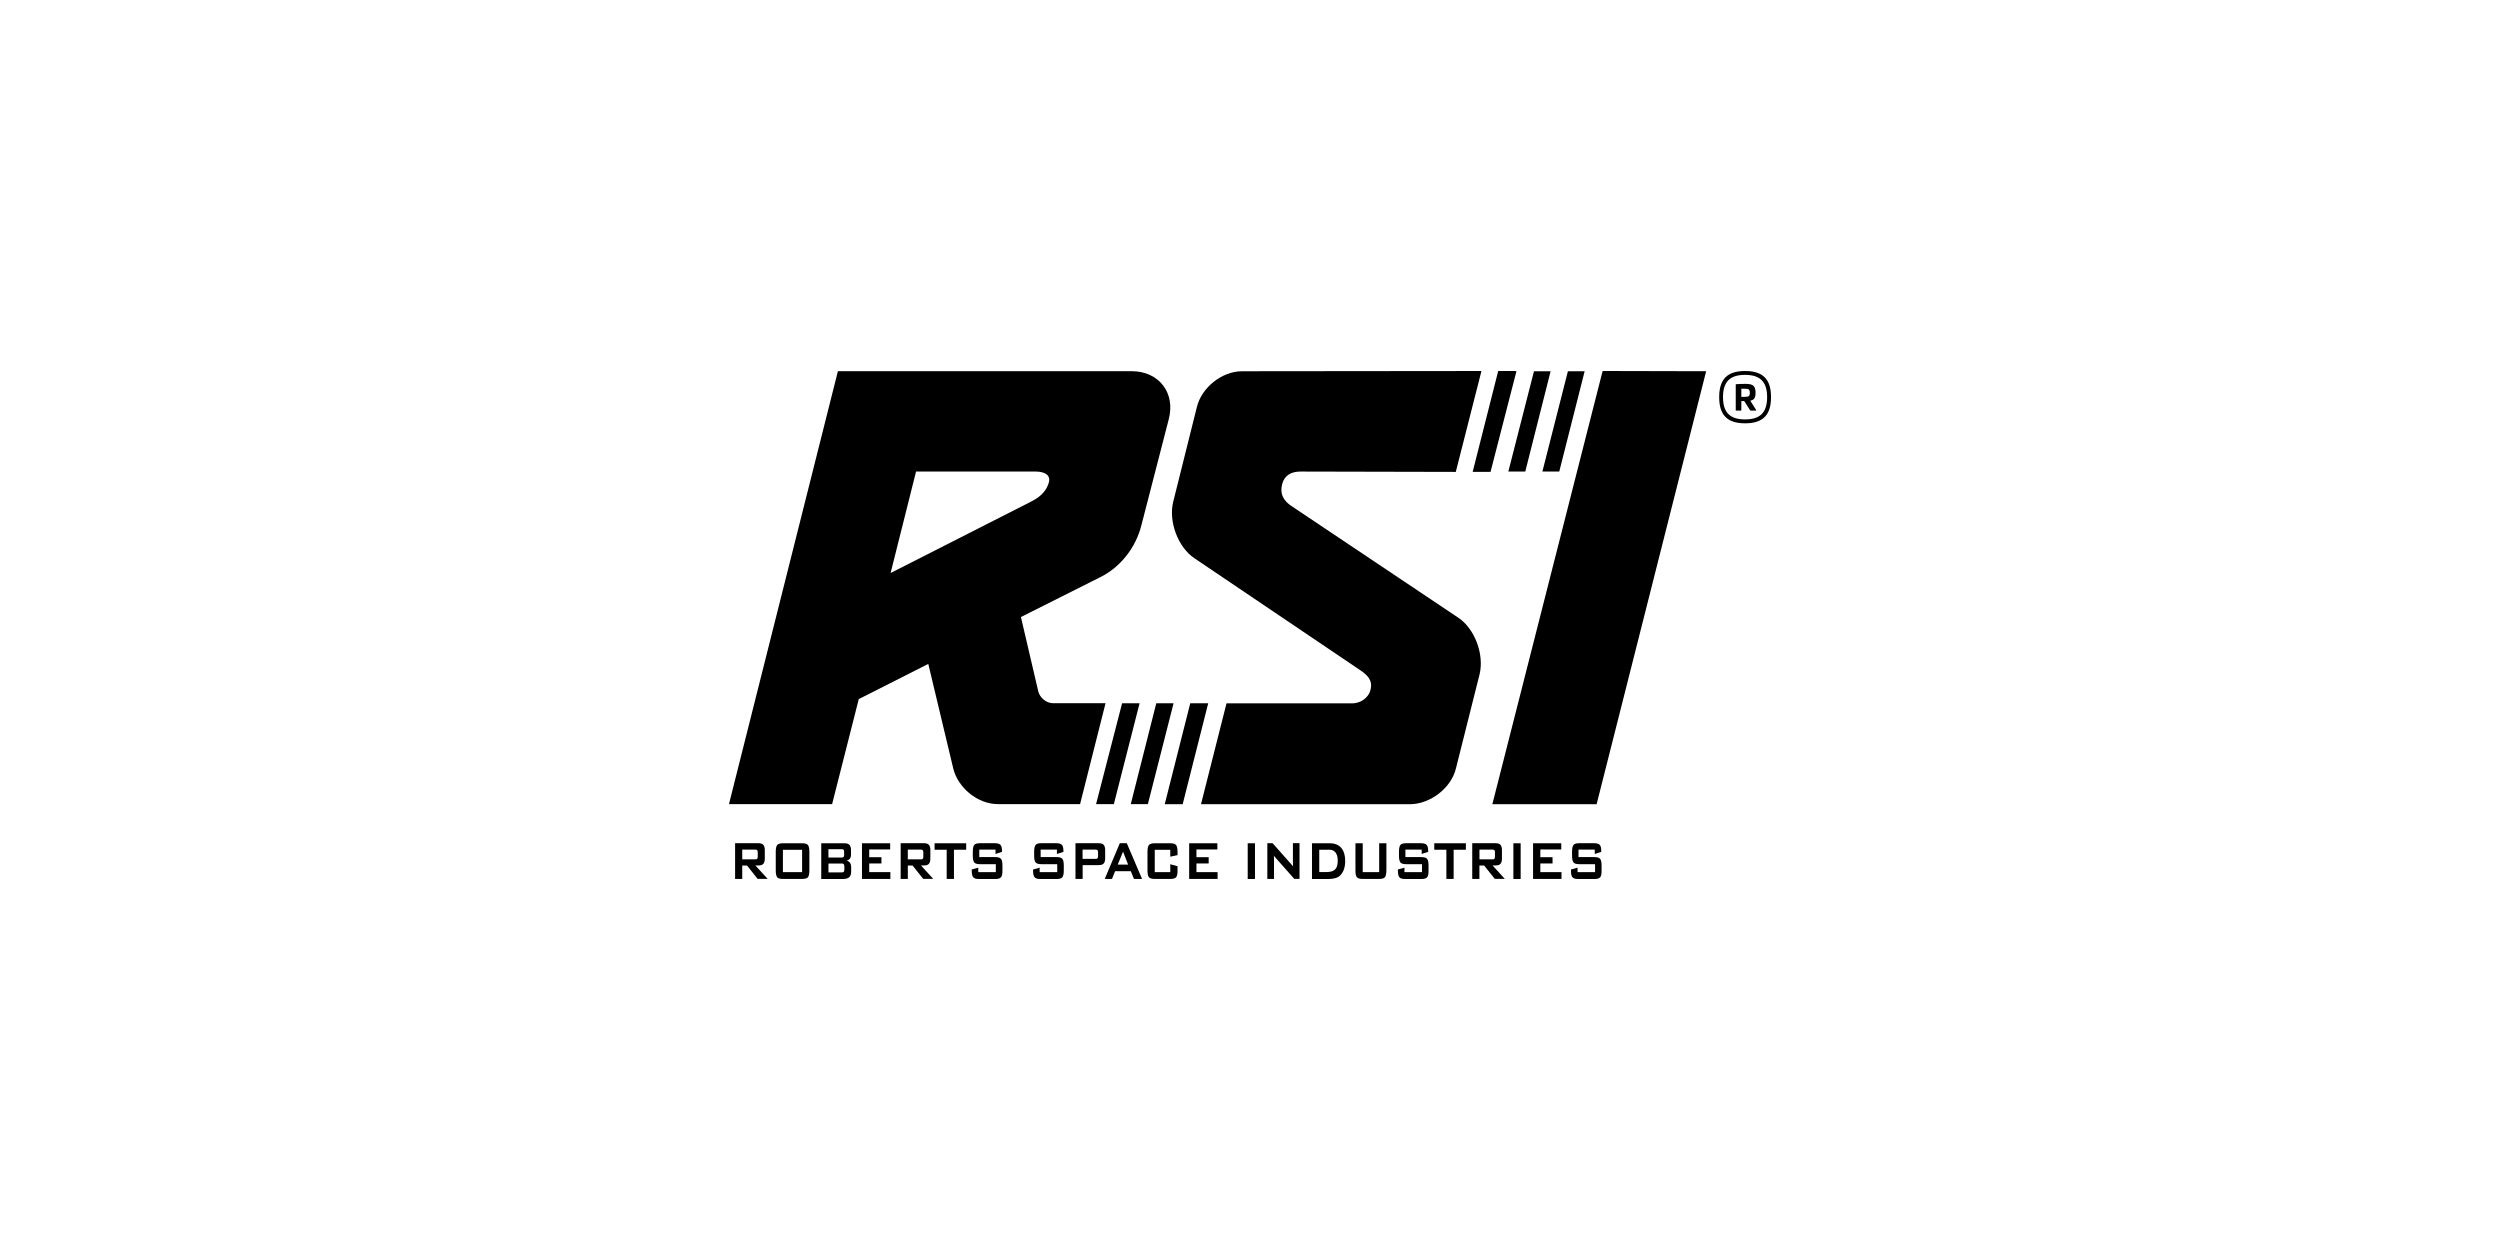
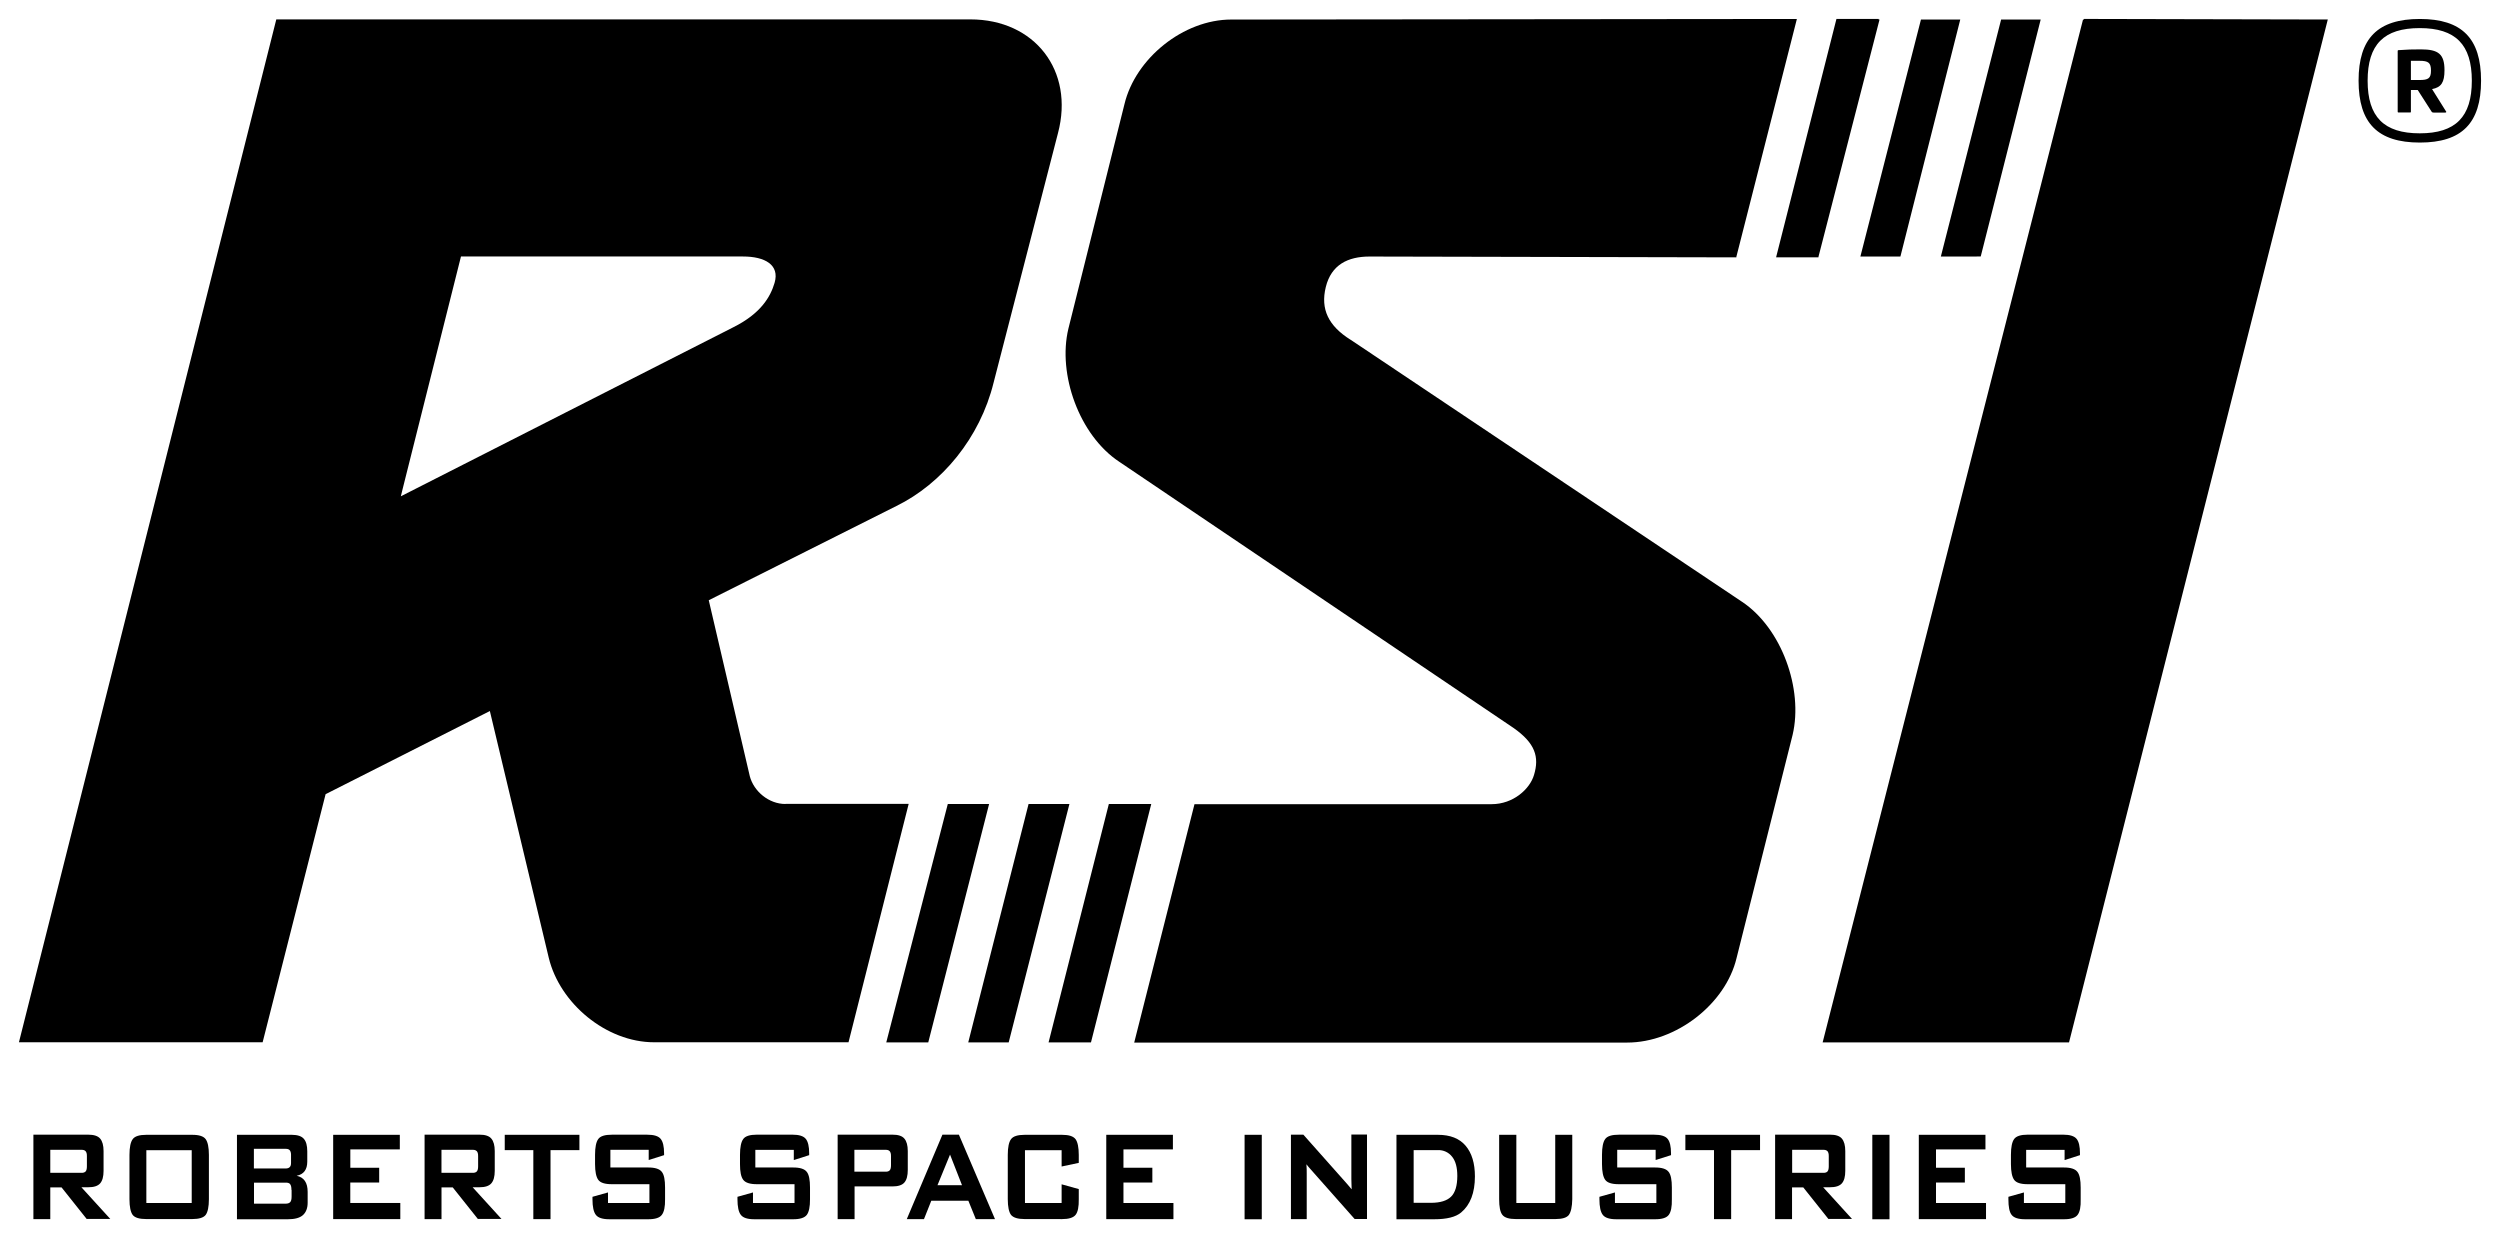
- <svg xmlns="http://www.w3.org/2000/svg" fill="none" viewBox="0 0 156 78">
+ <svg xmlns="http://www.w3.org/2000/svg" height="32.7" width="66.024" fill="none" viewBox="44.988 22.65 66.024 32.7">
  <path fill="currentColor" d="M80.653 31.62 90.99 38.54c1.05.696 1.626 2.307 1.34 3.518l-1.48 5.893c-.287 1.207-1.59 2.233-2.892 2.233H74.942l1.592-6.296h7.846c.577 0 1.012-.404 1.12-.77.145-.478.034-.841-.543-1.245l-10.413-7.03c-1.05-.696-1.63-2.307-1.34-3.514l1.481-5.93c.29-1.207 1.555-2.233 2.82-2.233l14.937-.015-.003.015-1.593 6.26-.003.021h-.008l-9.676-.022c-.577 0-1.012.219-1.157.804-.145.589.07 1.026.65 1.392" />
  <path fill="currentColor" fill-rule="evenodd" d="M65.73 43.883c-.435 0-.833-.33-.94-.733l-1.084-4.648 4.956-2.489c1.194-.585 2.206-1.792 2.567-3.26l1.7-6.588c.436-1.648-.614-3.003-2.314-3.003h-18.33l-6.797 27.014h6.436l1.663-6.552 4.338-2.196 1.555 6.514c.29 1.208 1.518 2.234 2.783 2.234h5.134l1.589-6.297H65.73zm-10.156-8.126.048-.196 1.54-6.137h7.449c.576 0 .974.219.833.697-.108.366-.36.807-1.086 1.17z" clip-rule="evenodd" />
  <path fill="currentColor" d="m72.152 43.883-1.593 6.296h1.068l1.604-6.296zM70.02 43.883h1.09l-1.607 6.296h-1.109l1.622-6.285zM74.272 43.883 72.68 50.18h1.12l1.592-6.296zM97.298 29.424l1.584-6.259h-1.045l-1.592 6.26zM96.758 23.165l-1.581 6.26H94.12l1.6-6.26zM94.626 23.165H94.6l.004-.015h-1.116l-.004.015-1.585 6.26-.004.021h1.117l.003-.022zM100.025 23.165l.003-.015 6.436.015L99.63 50.18h-6.507L100 23.165zM79.49 53.398q.01.139.008.244v1.204h-.417v-2.23h.328l1.164 1.311.076.09.028.033.008.007-.005-.149-.003-.125v-1.17h.413v2.23h-.327l-1.217-1.375-.008-.011-.01-.012z" />
  <path fill="currentColor" fill-rule="evenodd" d="m47.28 54.846-.666-.837h-.298v.837h-.446v-2.23h1.447q.228 0 .316.104.09.106.09.33v.522q0 .227-.09.33-.091.104-.316.103h-.179l.763.837h-.621zm.003-1.663q.002-.094-.037-.133-.033-.034-.1-.034h-.83v.608h.83q.066.001.104-.037.033-.039.033-.134zM50.42 54.735q-.084.11-.358.11H48.85q-.274 0-.358-.11c-.055-.074-.085-.215-.085-.415v-1.17c0-.2.03-.341.086-.415.055-.078.178-.115.357-.115h1.212q.274-.001.358.115t.085.415v1.17q-.001.301-.085.415m-.369-1.708h-1.198v1.393h1.198zM52.592 54.85q.276 0 .398-.111.123-.114.123-.326v-.286q0-.365-.29-.425.28-.057.28-.375v-.27q0-.227-.09-.33-.089-.106-.316-.107h-1.451v2.23zm.056-.93c.026.033.037.081.037.155h.004v.17q.001.113-.037.153t-.115.04h-.841v-.555h.84q.08-.001.112.037m-.015-.9q.04.04.041.122v.215q.002.084-.037.118c-.022.023-.06.034-.104.034h-.84v-.519h.84q.066-.001.1.03" clip-rule="evenodd" />
  <path fill="currentColor" d="M53.787 54.846V52.62h1.76v.385H54.24v.485h.762v.39h-.763v.54h1.321v.426z" />
  <path fill="currentColor" fill-rule="evenodd" d="m56.945 54.009.666.837v-.004h.621l-.762-.837h.178q.226.001.316-.104c.06-.07.09-.177.09-.33v-.521q0-.224-.09-.33-.087-.105-.316-.104h-1.447v2.23h.447v-.837zm.633-.96q.038.04.037.134v.27q0 .095-.034.134-.038.038-.104.037h-.83v-.608h.83q.067 0 .1.034" clip-rule="evenodd" />
  <path fill="currentColor" d="M59.527 53.024v1.822h-.454v-1.822h-.755v-.404h1.972v.404zM62.105 54.85q.274.001.361-.115.091-.116.086-.415v-.307c0-.2-.026-.341-.086-.415q-.089-.116-.36-.115h-.998v-.467h1.012v.27l.406-.129v-.048q0-.272-.09-.382t-.353-.11h-.937c-.18 0-.302.036-.358.114-.055.074-.085.215-.085.415v.248q.001.299.085.415t.358.115h.993v.496h-1.094v-.278l-.41.115v.063q0 .301.09.415.089.116.361.115zM66.295 54.735q-.09.116-.361.115h-1.02q-.272.001-.36-.115c-.06-.074-.09-.215-.09-.415v-.063l.41-.115v.278h1.097v-.496h-.993q-.273.001-.361-.115c-.06-.078-.086-.215-.086-.415v-.248q.001-.301.086-.415c.055-.078.178-.115.36-.115h.938q.264 0 .353.111.09.11.09.382v.048l-.406.13v-.27h-1.016v.466h.998q.272-.001.36.115c.06.074.086.215.086.415v.307q.002.299-.085.415" />
  <path fill="currentColor" fill-rule="evenodd" d="M68.557 53.983c.148 0 .256-.033.316-.104q.09-.105.089-.333v-.496q0-.224-.09-.33-.087-.105-.316-.104H67.11v2.23h.447v-.863zm-.075-.933q.038.039.037.133v.24q0 .096-.033.134-.036.038-.104.037h-.83v-.578h.83q.066 0 .1.034M70.759 54.846l-.197-.485h-.979l-.193.485h-.454l.941-2.23h.435l.953 2.23zm-.681-1.704-.331.808h.647z" clip-rule="evenodd" />
  <path fill="currentColor" d="M73.036 54.846q.267 0 .357-.111.091-.112.085-.419v-.263l-.453-.126v.493h-.968v-1.393h.968v.43l.453-.096v-.211q-.001-.299-.085-.415c-.06-.078-.175-.115-.357-.115h-.986c-.182 0-.305.037-.361.115-.056.074-.086.215-.086.415v1.17q.001.301.086.415.09.11.36.11zM74.204 54.846V52.62h1.76v.385h-1.306v.485h.763v.39h-.763v.54h1.32v.426zM77.857 52.62h.454v2.23h-.454z" />
  <path fill="currentColor" fill-rule="evenodd" d="M82.865 54.85q.498 0 .71-.178.364-.304.365-.952 0-.522-.245-.811t-.73-.289h-1.097v2.23zm.1-1.826a.45.45 0 0 1 .372.174q.139.172.138.51-.001.384-.164.545-.164.162-.528.163h-.461v-1.392z" clip-rule="evenodd" />
  <path fill="currentColor" d="M86.422 54.735q-.084.11-.358.11h-1.041c-.183 0-.298-.036-.357-.11-.06-.074-.086-.215-.086-.415v-1.7h.454v1.8h1.027v-1.8h.45v1.7q-.006.301-.09.415M88.698 54.85q.274.001.361-.115.089-.116.082-.415v-.307c0-.2-.026-.341-.086-.415q-.088-.116-.36-.115h-.997v-.467h1.015v.27l.406-.129v-.048q0-.272-.09-.382t-.353-.11h-.937c-.179 0-.302.036-.358.114-.055.074-.085.215-.085.415v.248q.001.299.085.415t.358.115h.993v.496h-1.094v-.278l-.41.115v.063q0 .301.09.415.089.116.361.115zM90.707 53.024v1.822h-.453v-1.822h-.756v-.404h1.972v.404z" />
  <path fill="currentColor" fill-rule="evenodd" d="m92.612 54.009.666.837v-.004h.621l-.762-.837h.178q.226.001.317-.104c.06-.07.089-.177.089-.33v-.521q0-.224-.09-.33-.087-.105-.316-.104h-1.447v2.23h.447v-.837zm.636-.96q.038.04.037.134v.27q0 .095-.033.134c-.022.026-.06.037-.104.037h-.83v-.608h.83q.066 0 .1.034" clip-rule="evenodd" />
  <path fill="currentColor" d="M94.889 52.62h-.454v2.23h.454zM95.663 52.62v2.226h1.775v-.426h-1.321v-.54h.762v-.39h-.762v-.485h1.306v-.385zM99.856 54.735q-.089.116-.361.115h-1.02q-.271.001-.36-.115c-.06-.074-.086-.215-.086-.415v-.063l.41-.115v.278h1.093v-.496h-.993q-.274.001-.358-.115t-.085-.415v-.248q.001-.301.085-.415c.056-.078.18-.115.358-.115h.937q.263 0 .354.111.09.11.089.382v.048l-.406.13v-.27h-1.015v.466h.993q.272-.001.36.115c.06.074.087.215.087.415v.307q.009.299-.082.415M107.277 24.781c0-1.12.507-1.63 1.618-1.63s1.617.512 1.617 1.63c0 1.122-.506 1.634-1.617 1.634s-1.618-.512-1.618-1.634m2.991 0c0-.955-.431-1.389-1.376-1.389-.946 0-1.376.431-1.376 1.39 0 .955.43 1.389 1.376 1.389.948 0 1.376-.434 1.376-1.39m-.722-.276c0 .32-.084.451-.328.498l.366.585c.018.017.009.035-.017.035h-.303c-.038 0-.052-.009-.067-.038l-.358-.559h-.18v.565c0 .026-.003.03-.026.03h-.294c-.026 0-.029-.007-.029-.03V24c0-.018.006-.026.026-.026a7 7 0 0 1 .588-.02c.462 0 .622.124.622.55m-.887-.248v.507h.227c.233 0 .303-.044.303-.248 0-.21-.07-.259-.303-.259z" />
</svg>
